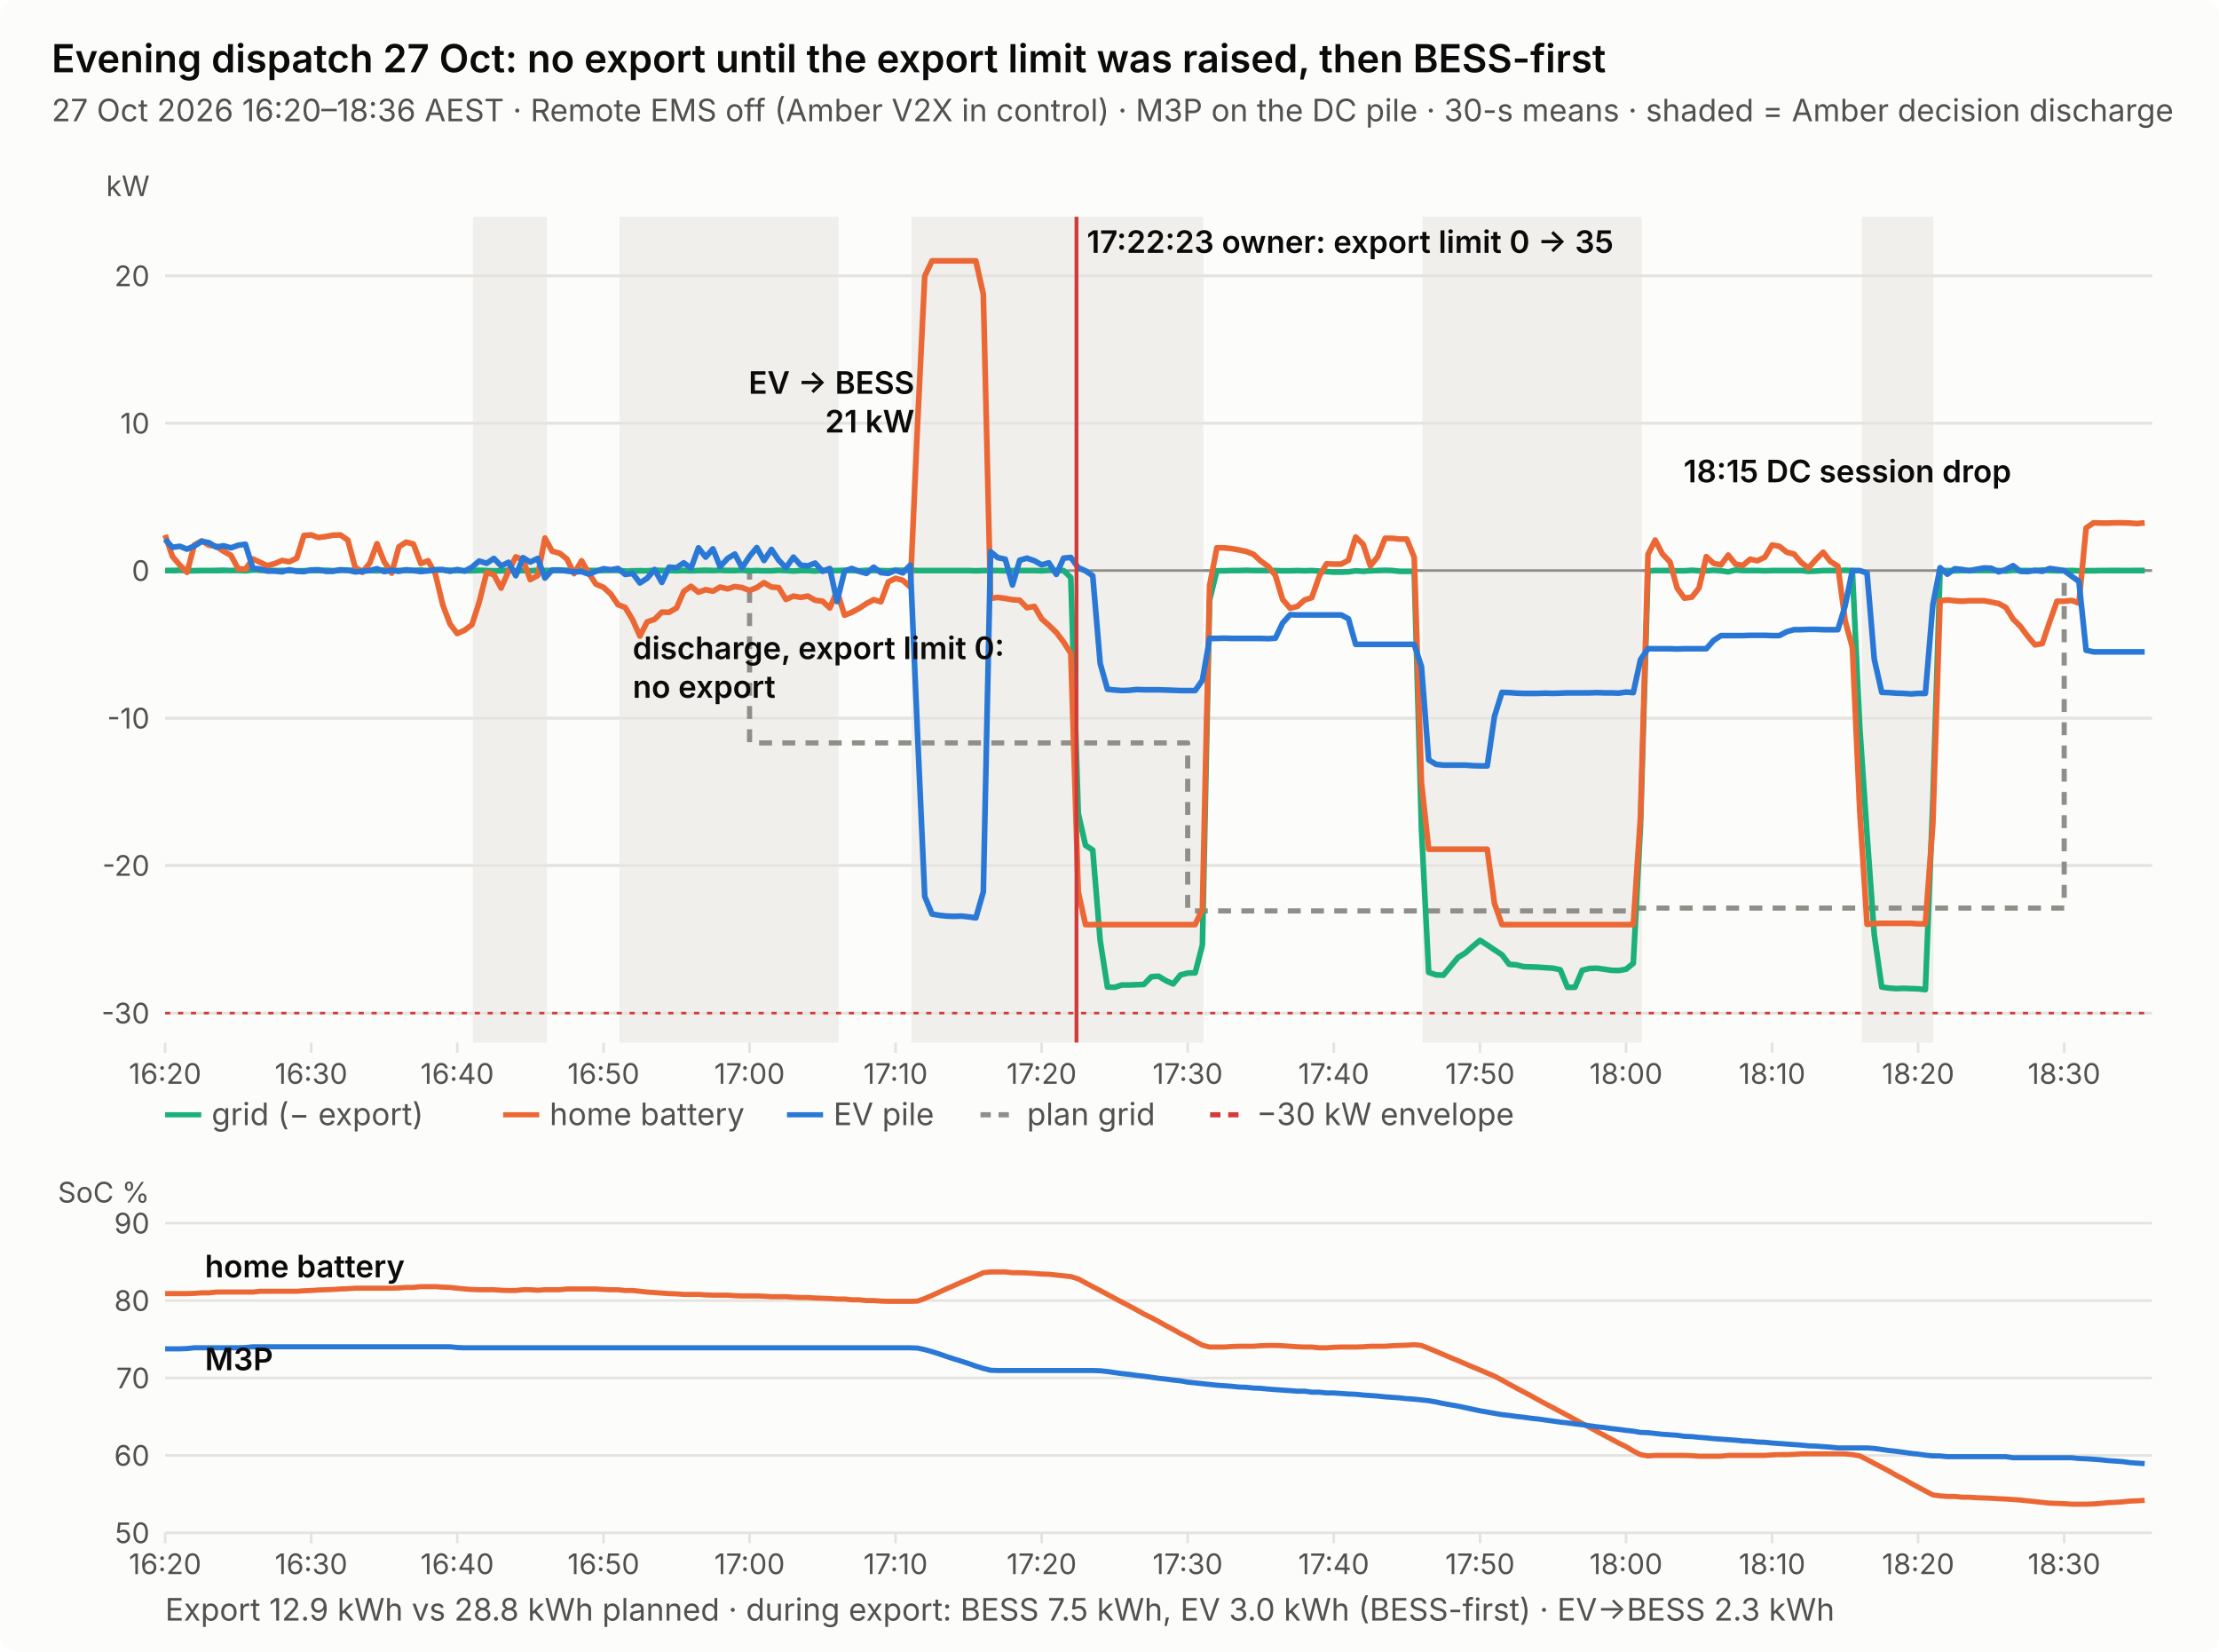
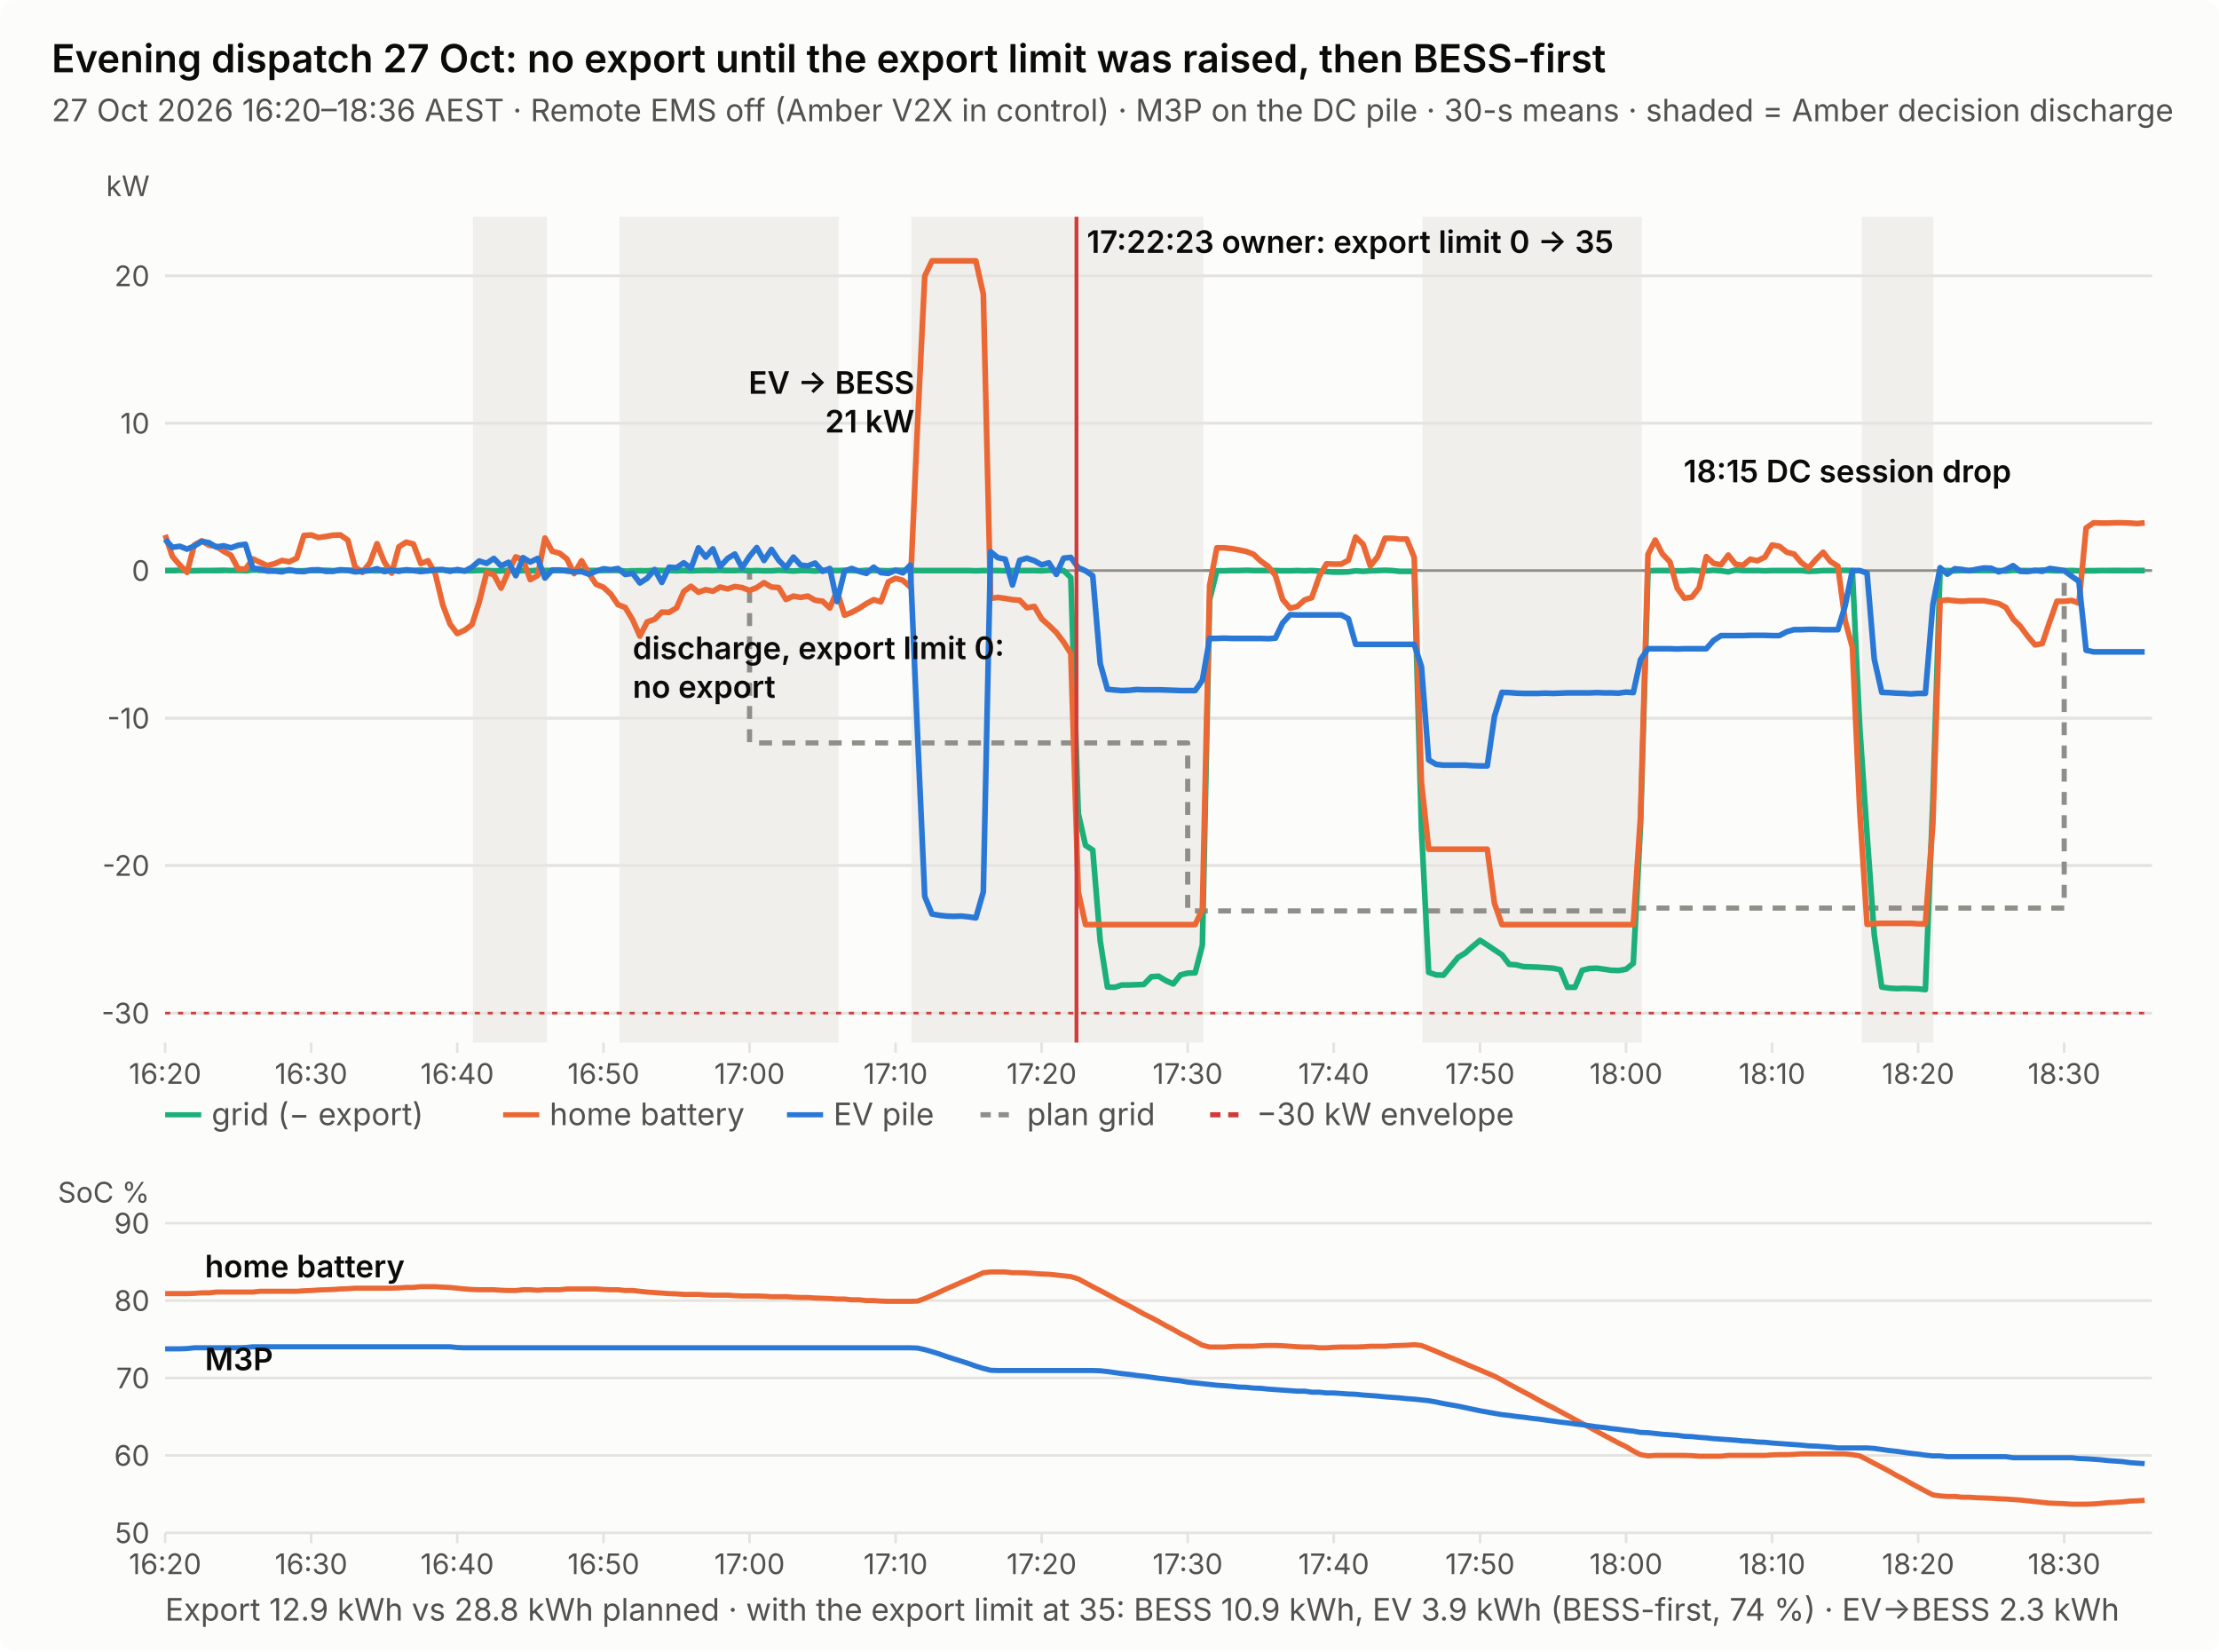
<svg xmlns="http://www.w3.org/2000/svg" viewBox="0 0 860 640" width="860" height="640" role="img" aria-labelledby="t d">
  <style>
  .bg{fill:#fcfcfb}
  .t1{fill:#0b0b0b;font:600 15px system-ui,-apple-system,'Segoe UI',sans-serif}
  .t2{fill:#52514e;font:12px system-ui,-apple-system,'Segoe UI',sans-serif}
  .tl{fill:#0b0b0b;font:600 12px system-ui,-apple-system,'Segoe UI',sans-serif}
  .ax{fill:#52514e;font:11px system-ui,-apple-system,'Segoe UI',sans-serif}
  .grid{stroke:#e4e3df;stroke-width:1}
  .zero{stroke:#8f8e88;stroke-width:1}
  .s1{fill:#2a78d6}.s1l{stroke:#2a78d6}
  .s2{fill:#eb6834}.s2l{stroke:#eb6834}
  .s3{fill:#1baf7a}.s3l{stroke:#1baf7a}
  .crit{fill:#d03b3b}.critl{stroke:#d03b3b}
  .shade{fill:#f0efec}
  .gap{stroke:#fcfcfb;stroke-width:2}
  .muted{fill:#8f8e88}
  @media (prefers-color-scheme: dark){
    .bg{fill:#1a1a19}
    .t1,.tl{fill:#f0efec}
    .t2,.ax{fill:#c3c2b7}
    .grid{stroke:#383835}
    .zero{stroke:#76756f}
    .s1{fill:#3987e5}.s1l{stroke:#3987e5}
    .s2{fill:#d95926}.s2l{stroke:#d95926}
    .s3{fill:#199e70}.s3l{stroke:#199e70}
    .shade{fill:#2a2a28}
    .gap{stroke:#1a1a19}
    .muted{fill:#76756f}
  }
</style>
  <rect class="bg" width="860" height="640" rx="6" />
  <text class="t1" x="20" y="28">Evening dispatch 27 Oct: no export until the export limit was raised, then BESS-first</text>
  <text class="t2" x="20" y="47">27 Oct 2026 16:20–18:36 AEST · Remote EMS off (Amber V2X in control) · M3P on the DC pile · 30-s means · shaded = Amber decision discharge</text>
  <style>.mutedl{stroke:#8f8e88}</style>
  <line class="grid" x1="64" y1="392.6" x2="834" y2="392.6" />
  <text class="ax" x="58.0" y="396.6" text-anchor="end">-30</text>
  <line class="grid" x1="64" y1="335.4" x2="834" y2="335.4" />
  <text class="ax" x="58.0" y="339.4" text-anchor="end">-20</text>
  <line class="grid" x1="64" y1="278.3" x2="834" y2="278.3" />
  <text class="ax" x="58.0" y="282.3" text-anchor="end">-10</text>
  <line class="zero" x1="64" y1="221.1" x2="834" y2="221.1" />
  <text class="ax" x="58.0" y="225.1" text-anchor="end">0</text>
  <line class="grid" x1="64" y1="164.0" x2="834" y2="164.0" />
  <text class="ax" x="58.0" y="168.0" text-anchor="end">10</text>
  <line class="grid" x1="64" y1="106.9" x2="834" y2="106.9" />
  <text class="ax" x="58.0" y="110.9" text-anchor="end">20</text>
  <text class="ax" x="58.0" y="76.0" text-anchor="end">kW</text>
  <rect class="shade" x="183.3" y="84" width="28.7" height="320" />
  <rect class="shade" x="240.1" y="84" width="84.9" height="320" />
  <rect class="shade" x="353.2" y="84" width="113.2" height="320" />
  <rect class="shade" x="551.3" y="84" width="85.0" height="320" />
  <rect class="shade" x="721.6" y="84" width="27.7" height="320" />
  <line class="grid" x1="64" y1="392.6" x2="834" y2="392.6" />
  <line class="grid" x1="64" y1="335.4" x2="834" y2="335.4" />
  <line class="grid" x1="64" y1="278.3" x2="834" y2="278.3" />
  <line class="zero" x1="64" y1="221.1" x2="834" y2="221.1" />
  <line class="grid" x1="64" y1="164.0" x2="834" y2="164.0" />
  <line class="grid" x1="64" y1="106.9" x2="834" y2="106.9" />
  <polyline class="mutedl" fill="none" stroke-width="2" stroke-linejoin="round" points="64.0,221.1 290.5,221.1 290.5,287.9 460.3,287.9 460.3,353.0 630.2,353.0 630.2,351.9 800.0,351.9 800.0,221.1 834.0,221.1 834.0,221.1" stroke-dasharray="5 4" />
  <line class="critl" x1="64" y1="392.6" x2="834" y2="392.6" stroke-width="1" stroke-dasharray="2 3" />
  <polyline class="s3l" fill="none" stroke-width="2.2" stroke-linejoin="round" points="64.0,221.1 66.8,221.1 69.7,221.0 72.5,221.2 75.3,221.2 78.2,221.1 81.0,221.1 83.8,221.1 86.6,221.0 89.5,221.1 92.3,221.0 95.1,221.2 98.0,220.9 100.8,220.9 103.6,221.0 106.5,221.1 109.3,221.1 112.1,221.1 115.0,221.2 117.8,221.2 120.6,221.1 123.4,221.1 126.3,221.0 129.1,221.2 131.9,221.0 134.8,221.0 137.6,221.0 140.4,221.1 143.3,221.1 146.1,221.2 148.9,220.9 151.8,221.1 154.6,221.1 157.4,221.0 160.2,221.1 163.1,220.9 165.9,221.2 168.7,220.9 171.6,220.9 174.4,221.0 177.2,221.1 180.1,221.2 182.9,221.2 185.7,221.0 188.6,221.1 191.4,221.3 194.2,221.2 197.1,221.0 199.9,221.3 202.7,221.1 205.5,221.2 208.4,221.0 211.2,221.1 214.0,221.1 216.9,221.1 219.7,221.0 222.5,221.1 225.4,221.0 228.2,221.1 231.0,221.1 233.9,221.1 236.7,220.9 239.5,221.0 242.3,221.3 245.2,221.3 248.0,221.2 250.8,221.2 253.7,221.0 256.5,221.1 259.3,221.1 262.2,221.2 265.0,221.1 267.8,221.2 270.7,221.1 273.5,221.0 276.3,221.1 279.1,221.0 282.0,221.1 284.8,221.1 287.6,221.0 290.5,221.2 293.3,221.1 296.1,221.2 299.0,221.2 301.8,221.0 304.6,221.1 307.5,221.3 310.3,221.1 313.1,221.1 315.9,221.3 318.8,221.0 321.6,221.1 324.4,221.1 327.3,221.0 330.1,221.1 332.9,221.2 335.8,221.0 338.6,221.1 341.4,221.1 344.3,221.2 347.1,221.0 349.9,221.0 352.8,221.0 355.6,221.1 358.4,221.1 361.2,221.1 364.1,221.1 366.9,221.1 369.7,221.1 372.6,221.1 375.4,221.1 378.2,221.2 381.1,221.1 383.9,221.1 386.7,221.1 389.6,221.2 392.4,221.1 395.2,221.1 398.0,221.1 400.9,221.1 403.7,221.2 406.5,221.0 409.4,221.1 412.2,221.1 415.0,223.8 417.9,315.2 420.7,327.6 423.5,329.4 426.4,364.6 429.2,382.5 432.0,382.6 434.8,381.7 437.7,381.7 440.5,381.6 443.3,381.5 446.2,378.5 449.0,378.3 451.8,380.0 454.7,381.3 457.5,377.8 460.3,377.1 463.2,377.0 466.0,366.2 468.8,232.5 471.6,221.2 474.5,221.2 477.3,221.1 480.1,221.1 483.0,221.0 485.8,221.1 488.6,221.1 491.5,221.1 494.3,221.1 497.1,221.2 500.0,221.2 502.8,221.1 505.6,221.2 508.4,221.1 511.3,221.3 514.1,221.5 516.9,221.7 519.8,221.7 522.6,221.6 525.4,221.2 528.3,221.4 531.1,221.2 533.9,221.1 536.8,221.0 539.6,221.1 542.4,221.4 545.2,221.4 548.1,221.4 550.9,321.2 553.7,376.8 556.6,377.8 559.4,377.9 562.2,374.5 565.1,371.0 567.9,369.3 570.7,366.8 573.6,364.4 576.4,366.2 579.2,368.1 582.1,370.0 584.9,373.7 587.7,373.9 590.5,374.6 593.4,374.7 596.2,374.8 599.0,375.0 601.9,375.2 604.7,375.8 607.5,382.6 610.4,382.6 613.2,376.0 616.0,375.3 618.9,375.2 621.7,375.6 624.5,376.0 627.3,376.1 630.2,375.6 633.0,373.3 635.8,319.8 638.7,221.2 641.5,221.1 644.3,221.1 647.2,221.1 650.0,221.2 652.8,221.2 655.7,221.0 658.5,221.2 661.3,221.2 664.1,221.0 667.0,221.2 669.8,221.6 672.6,220.9 675.5,221.1 678.3,221.1 681.1,221.1 684.0,221.2 686.8,221.1 689.6,221.1 692.5,221.1 695.3,221.1 698.1,221.1 700.9,221.4 703.8,221.3 706.6,221.1 709.4,221.1 712.3,221.1 715.1,221.0 717.9,221.1 720.8,282.3 723.6,323.5 726.4,362.3 729.3,382.5 732.1,382.9 734.9,383.1 737.8,383.0 740.6,383.1 743.4,383.2 746.2,383.5 749.1,310.3 751.9,221.1 754.7,221.1 757.6,221.2 760.4,221.1 763.2,221.1 766.1,221.1 768.9,221.1 771.7,221.1 774.6,221.1 777.4,221.3 780.2,221.0 783.0,221.1 785.9,221.1 788.7,221.2 791.5,220.9 794.4,221.1 797.2,221.2 800.0,221.2 802.9,221.1 805.7,221.2 808.5,221.2 811.4,221.2 814.2,221.1 817.0,221.1 819.8,221.1 822.7,221.1 825.5,221.1 828.3,221.1 831.2,221.1" />
  <polyline class="s2l" fill="none" stroke-width="2.2" stroke-linejoin="round" points="64.0,207.3 66.8,215.6 69.7,219.0 72.5,221.8 75.3,211.2 78.2,209.6 81.0,211.3 83.8,211.7 86.6,213.6 89.5,215.2 92.3,220.4 95.1,220.6 98.0,216.6 100.8,217.9 103.6,219.2 106.5,218.4 109.3,217.2 112.1,217.7 115.0,216.3 117.8,207.5 120.6,207.3 123.4,208.3 126.3,207.9 129.1,207.4 131.9,207.3 134.8,209.3 137.6,219.7 140.4,221.8 143.3,218.2 146.1,210.7 148.9,217.7 151.8,222.1 154.6,211.9 157.4,210.1 160.2,210.8 163.1,218.4 165.9,217.3 168.7,222.3 171.6,234.4 174.4,241.8 177.2,245.5 180.1,244.2 182.9,242.1 185.7,233.4 188.6,221.9 191.4,222.7 194.2,227.9 197.1,221.3 199.9,215.8 202.7,216.9 205.5,224.6 208.4,223.0 211.2,208.5 214.0,213.6 216.9,214.4 219.7,216.6 222.5,222.3 225.4,217.3 228.2,222.2 231.0,226.4 233.9,227.6 236.7,230.2 239.5,234.3 242.3,235.4 245.2,240.2 248.0,246.5 250.8,241.0 253.7,240.0 256.5,237.2 259.3,237.3 262.2,235.6 265.0,229.2 267.8,227.2 270.7,229.5 273.5,228.5 276.3,229.1 279.1,227.5 282.0,228.2 284.8,227.3 287.6,227.7 290.5,228.8 293.3,227.7 296.1,225.8 299.0,227.5 301.8,227.7 304.6,232.3 307.5,231.0 310.3,231.5 313.1,231.0 315.9,232.6 318.8,233.0 321.6,235.6 324.4,229.0 327.3,238.4 330.1,237.3 332.9,235.8 335.8,233.9 338.6,232.4 341.4,233.2 344.3,225.5 347.1,224.1 349.9,224.9 352.8,227.5 355.6,164.6 358.4,107.0 361.2,101.1 364.1,101.1 366.9,101.1 369.7,101.1 372.6,101.1 375.4,101.1 378.2,101.1 381.1,114.0 383.9,231.9 386.7,231.5 389.6,231.9 392.4,232.4 395.2,232.6 398.0,235.5 400.9,235.0 403.7,239.8 406.5,242.3 409.4,245.1 412.2,248.8 415.0,253.2 417.9,345.6 420.7,358.3 423.5,358.3 426.4,358.3 429.2,358.3 432.0,358.3 434.8,358.3 437.7,358.3 440.5,358.3 443.3,358.3 446.2,358.3 449.0,358.3 451.8,358.3 454.7,358.3 457.5,358.3 460.3,358.3 463.2,358.3 466.0,352.4 468.8,226.9 471.6,212.3 474.5,212.3 477.3,212.6 480.1,213.1 483.0,213.7 485.8,214.8 488.6,217.4 491.5,219.5 494.3,223.0 497.1,232.3 500.0,235.7 502.8,235.0 505.6,232.5 508.4,231.6 511.3,223.3 514.1,218.5 516.9,218.6 519.8,218.6 522.6,217.1 525.4,208.1 528.3,210.9 531.1,219.3 533.9,215.8 536.8,208.6 539.6,208.6 542.4,208.9 545.2,208.9 548.1,216.0 550.9,303.2 553.7,329.1 556.6,329.1 559.4,329.1 562.2,329.1 565.1,329.1 567.9,329.1 570.7,329.1 573.6,329.1 576.4,329.1 579.2,350.1 582.1,358.3 584.9,358.3 587.7,358.3 590.5,358.3 593.4,358.3 596.2,358.3 599.0,358.3 601.9,358.3 604.7,358.3 607.5,358.3 610.4,358.3 613.2,358.3 616.0,358.3 618.9,358.3 621.7,358.3 624.5,358.3 627.3,358.3 630.2,358.3 633.0,358.3 635.8,316.4 638.7,214.8 641.5,209.3 644.3,214.7 647.2,217.7 650.0,227.9 652.8,231.8 655.7,231.4 658.5,227.8 661.3,215.7 664.1,218.3 667.0,218.9 669.8,215.1 672.6,218.6 675.5,219.1 678.3,216.7 681.1,217.3 684.0,215.9 686.8,211.2 689.6,211.7 692.5,214.0 695.3,214.7 698.1,218.0 700.9,220.1 703.8,216.8 706.6,214.0 709.4,217.6 712.3,219.4 715.1,240.5 717.9,250.8 720.8,314.7 723.6,358.2 726.4,357.9 729.3,357.8 732.1,357.8 734.9,357.8 737.8,357.8 740.6,357.8 743.4,358.0 746.2,358.0 749.1,319.2 751.9,232.8 754.7,232.5 757.6,232.8 760.4,233.0 763.2,232.8 766.1,232.8 768.9,232.8 771.7,233.3 774.6,233.9 777.4,235.4 780.2,239.9 783.0,242.7 785.9,246.6 788.7,249.9 791.5,249.4 794.4,240.9 797.2,233.0 800.0,233.0 802.9,232.7 805.7,233.7 808.5,204.6 811.4,202.6 814.2,202.7 817.0,202.7 819.8,202.6 822.7,202.6 825.5,202.7 828.3,202.9 831.2,202.6" />
  <polyline class="s1l" fill="none" stroke-width="2.2" stroke-linejoin="round" points="64.0,209.0 66.8,212.1 69.7,211.7 72.5,212.8 75.3,211.6 78.2,209.8 81.0,210.3 83.8,212.0 86.6,211.5 89.5,212.3 92.3,211.3 95.1,210.9 98.0,220.2 100.8,220.5 103.6,221.3 106.5,221.3 109.3,221.6 112.1,220.8 115.0,221.4 117.8,221.5 120.6,220.9 123.4,220.8 126.3,221.4 129.1,221.4 131.9,220.8 134.8,221.0 137.6,221.6 140.4,221.4 143.3,221.1 146.1,220.4 148.9,221.5 151.8,221.0 154.6,221.4 157.4,220.8 160.2,221.1 163.1,221.5 165.9,221.2 168.7,220.8 171.6,220.7 174.4,221.4 177.2,220.7 180.1,221.3 182.9,219.8 185.7,217.4 188.6,218.3 191.4,216.4 194.2,219.3 197.1,217.9 199.9,223.1 202.7,216.1 205.5,217.8 208.4,216.4 211.2,224.0 214.0,220.9 216.9,220.9 219.7,221.3 222.5,221.6 225.4,221.5 228.2,222.5 231.0,221.4 233.9,220.4 236.7,220.8 239.5,220.3 242.3,222.6 245.2,222.2 248.0,225.9 250.8,224.1 253.7,220.7 256.5,225.7 259.3,219.8 262.2,220.0 265.0,218.1 267.8,220.2 270.7,212.3 273.5,215.9 276.3,212.7 279.1,219.6 282.0,216.4 284.8,214.7 287.6,220.0 290.5,215.6 293.3,212.2 296.1,217.2 299.0,212.9 301.8,217.1 304.6,220.0 307.5,215.9 310.3,219.0 313.1,219.3 315.9,218.2 318.8,221.4 321.6,220.3 324.4,233.1 327.3,221.3 330.1,220.3 332.9,221.4 335.8,222.2 338.6,219.8 341.4,221.9 344.3,222.2 347.1,221.0 349.9,222.0 352.8,219.0 355.6,284.5 358.4,347.4 361.2,354.2 364.1,354.7 366.9,355.0 369.7,355.1 372.6,355.0 375.4,355.3 378.2,355.7 381.1,345.6 383.9,213.8 386.7,216.1 389.6,216.7 392.4,226.7 395.2,217.1 398.0,216.3 400.9,217.3 403.7,218.9 406.5,218.1 409.4,222.6 412.2,216.3 415.0,216.0 417.9,220.0 420.7,221.2 423.5,223.1 426.4,257.1 429.2,267.1 432.0,267.4 434.8,267.6 437.7,267.5 440.5,267.2 443.3,267.3 446.2,267.3 449.0,267.3 451.8,267.4 454.7,267.5 457.5,267.6 460.3,267.6 463.2,267.6 466.0,263.6 468.8,247.4 471.6,247.4 474.5,247.3 477.3,247.4 480.1,247.4 483.0,247.4 485.8,247.4 488.6,247.4 491.5,247.5 494.3,247.3 497.1,241.4 500.0,238.2 502.8,238.3 505.6,238.3 508.4,238.3 511.3,238.3 514.1,238.3 516.9,238.3 519.8,238.3 522.6,239.8 525.4,249.7 528.3,249.7 531.1,249.7 533.9,249.7 536.8,249.7 539.6,249.7 542.4,249.7 545.2,249.7 548.1,249.7 550.9,258.3 553.7,294.5 556.6,296.2 559.4,296.5 562.2,296.5 565.1,296.5 567.9,296.5 570.7,296.7 573.6,296.8 576.4,296.8 579.2,277.6 582.1,268.3 584.9,268.4 587.7,268.6 590.5,268.7 593.4,268.7 596.2,268.7 599.0,268.6 601.9,268.7 604.7,268.6 607.5,268.5 610.4,268.5 613.2,268.5 616.0,268.5 618.9,268.4 621.7,268.5 624.5,268.5 627.3,268.6 630.2,268.2 633.0,268.4 635.8,255.6 638.7,251.4 641.5,251.4 644.3,251.4 647.2,251.4 650.0,251.5 652.8,251.4 655.7,251.4 658.5,251.4 661.3,251.4 664.1,248.2 667.0,246.3 669.8,246.3 672.6,246.3 675.5,246.3 678.3,246.2 681.1,246.2 684.0,246.2 686.8,246.3 689.6,246.3 692.5,244.8 695.3,244.0 698.1,244.0 700.9,243.9 703.8,243.9 706.6,244.0 709.4,244.0 712.3,244.0 715.1,234.8 717.9,221.1 720.8,221.1 723.6,222.1 726.4,255.5 729.3,268.3 732.1,268.4 734.9,268.6 737.8,268.7 740.6,268.9 743.4,268.7 746.2,268.7 749.1,234.3 751.9,220.0 754.7,222.5 757.6,220.4 760.4,220.7 763.2,221.2 766.1,220.6 768.9,220.1 771.7,220.2 774.6,221.6 777.4,220.7 780.2,219.2 783.0,221.4 785.9,221.5 788.7,221.0 791.5,221.4 794.4,220.3 797.2,220.7 800.0,221.1 802.9,223.3 805.7,225.3 808.5,252.0 811.4,252.6 814.2,252.6 817.0,252.6 819.8,252.6 822.7,252.6 825.5,252.6 828.3,252.6 831.2,252.6" />
  <line class="critl" x1="417.2" y1="84" x2="417.2" y2="404" stroke-width="1.5" />
  <text class="tl" x="421.2" y="98.0" text-anchor="start">17:22:23 owner: export limit 0 → 35</text>
  <text class="tl" x="245.2" y="255.4" text-anchor="start">discharge, export limit 0:</text>
  <text class="tl" x="245.2" y="270.4" text-anchor="start">no export</text>
  <text class="tl" x="354.4" y="152.6" text-anchor="end">EV → BESS</text>
  <text class="tl" x="354.4" y="167.6" text-anchor="end">21 kW</text>
  <text class="tl" x="716.0" y="186.9" text-anchor="middle">18:15 DC session drop</text>
  <line class="grid" x1="64.0" y1="404" x2="64.0" y2="408" />
  <text class="ax" x="64.0" y="420.0" text-anchor="middle">16:20</text>
  <line class="grid" x1="120.6" y1="404" x2="120.6" y2="408" />
  <text class="ax" x="120.6" y="420.0" text-anchor="middle">16:30</text>
  <line class="grid" x1="177.2" y1="404" x2="177.2" y2="408" />
  <text class="ax" x="177.2" y="420.0" text-anchor="middle">16:40</text>
  <line class="grid" x1="233.9" y1="404" x2="233.9" y2="408" />
  <text class="ax" x="233.9" y="420.0" text-anchor="middle">16:50</text>
  <line class="grid" x1="290.5" y1="404" x2="290.5" y2="408" />
  <text class="ax" x="290.5" y="420.0" text-anchor="middle">17:00</text>
  <line class="grid" x1="347.1" y1="404" x2="347.1" y2="408" />
  <text class="ax" x="347.1" y="420.0" text-anchor="middle">17:10</text>
  <line class="grid" x1="403.7" y1="404" x2="403.7" y2="408" />
  <text class="ax" x="403.7" y="420.0" text-anchor="middle">17:20</text>
  <line class="grid" x1="460.3" y1="404" x2="460.3" y2="408" />
  <text class="ax" x="460.3" y="420.0" text-anchor="middle">17:30</text>
  <line class="grid" x1="516.9" y1="404" x2="516.9" y2="408" />
  <text class="ax" x="516.9" y="420.0" text-anchor="middle">17:40</text>
  <line class="grid" x1="573.6" y1="404" x2="573.6" y2="408" />
  <text class="ax" x="573.6" y="420.0" text-anchor="middle">17:50</text>
  <line class="grid" x1="630.2" y1="404" x2="630.2" y2="408" />
  <text class="ax" x="630.2" y="420.0" text-anchor="middle">18:00</text>
  <line class="grid" x1="686.8" y1="404" x2="686.8" y2="408" />
  <text class="ax" x="686.8" y="420.0" text-anchor="middle">18:10</text>
  <line class="grid" x1="743.4" y1="404" x2="743.4" y2="408" />
  <text class="ax" x="743.4" y="420.0" text-anchor="middle">18:20</text>
  <line class="grid" x1="800.0" y1="404" x2="800.0" y2="408" />
  <text class="ax" x="800.0" y="420.0" text-anchor="middle">18:30</text>
  <line class="s3l" x1="64" y1="432" x2="78" y2="432" stroke-width="2" />
  <text class="t2" x="82.0" y="436.0" text-anchor="start">grid (− export)</text>
  <line class="s2l" x1="195" y1="432" x2="209" y2="432" stroke-width="2" />
  <text class="t2" x="213.0" y="436.0" text-anchor="start">home battery</text>
  <line class="s1l" x1="305" y1="432" x2="319" y2="432" stroke-width="2" />
  <text class="t2" x="323.0" y="436.0" text-anchor="start">EV pile</text>
  <line class="mutedl" x1="380" y1="432" x2="394" y2="432" stroke-width="2" stroke-dasharray="4 3" />
  <text class="t2" x="398.0" y="436.0" text-anchor="start">plan grid</text>
  <line class="critl" x1="469" y1="432" x2="483" y2="432" stroke-width="2" stroke-dasharray="4 3" />
  <text class="t2" x="487.0" y="436.0" text-anchor="start">−30 kW envelope</text>
  <line class="grid" x1="64" y1="594.0" x2="834" y2="594.0" />
  <text class="ax" x="58.0" y="598.0" text-anchor="end">50</text>
  <line class="grid" x1="64" y1="564.0" x2="834" y2="564.0" />
  <text class="ax" x="58.0" y="568.0" text-anchor="end">60</text>
  <line class="grid" x1="64" y1="534.0" x2="834" y2="534.0" />
  <text class="ax" x="58.0" y="538.0" text-anchor="end">70</text>
  <line class="grid" x1="64" y1="504.0" x2="834" y2="504.0" />
  <text class="ax" x="58.0" y="508.0" text-anchor="end">80</text>
  <line class="grid" x1="64" y1="474.0" x2="834" y2="474.0" />
  <text class="ax" x="58.0" y="478.0" text-anchor="end">90</text>
  <text class="ax" x="58.0" y="466.0" text-anchor="end">SoC %</text>
  <polyline class="s2l" fill="none" stroke-width="2" stroke-linejoin="round" points="64.0,501.3 66.8,501.3 69.7,501.3 72.5,501.3 75.3,501.2 78.2,501.0 81.0,501.0 83.8,500.7 86.6,500.7 89.5,500.7 92.3,500.7 95.1,500.7 98.0,500.7 100.8,500.4 103.6,500.4 106.5,500.4 109.3,500.4 112.1,500.4 115.0,500.4 117.8,500.2 120.6,500.1 123.4,499.9 126.3,499.8 129.1,499.7 131.9,499.5 134.8,499.4 137.6,499.2 140.4,499.2 143.3,499.2 146.1,499.2 148.9,499.2 151.8,499.2 154.6,499.1 157.4,498.9 160.2,498.9 163.1,498.6 165.9,498.6 168.7,498.6 171.6,498.8 174.4,498.9 177.2,499.2 180.1,499.5 182.9,499.7 185.7,499.8 188.6,499.8 191.4,499.8 194.2,500.0 197.1,500.1 199.9,500.1 202.7,499.8 205.5,499.8 208.4,500.0 211.2,499.8 214.0,499.8 216.9,499.8 219.7,499.5 222.5,499.5 225.4,499.5 228.2,499.5 231.0,499.5 233.9,499.7 236.7,499.8 239.5,499.8 242.3,500.1 245.2,500.1 248.0,500.4 250.8,500.7 253.7,500.9 256.5,501.1 259.3,501.3 262.2,501.4 265.0,501.6 267.8,501.6 270.7,501.6 273.5,501.8 276.3,501.9 279.1,501.9 282.0,501.9 284.8,502.1 287.6,502.2 290.5,502.2 293.3,502.2 296.1,502.3 299.0,502.5 301.8,502.5 304.6,502.5 307.5,502.7 310.3,502.8 313.1,502.8 315.9,503.0 318.8,503.1 321.6,503.2 324.4,503.4 327.3,503.4 330.1,503.7 332.9,503.7 335.8,504.0 338.6,504.0 341.4,504.2 344.3,504.3 347.1,504.3 349.9,504.3 352.8,504.3 355.6,504.2 358.4,503.2 361.2,502.0 364.1,500.7 366.9,499.4 369.7,498.2 372.6,496.9 375.4,495.7 378.2,494.5 381.1,493.2 383.9,492.9 386.7,492.9 389.6,492.9 392.4,493.2 395.2,493.2 398.0,493.3 400.9,493.5 403.7,493.7 406.5,493.8 409.4,494.1 412.2,494.4 415.0,494.7 417.9,495.6 420.7,497.1 423.5,498.6 426.4,500.1 429.2,501.6 432.0,503.1 434.8,504.6 437.7,506.1 440.5,507.6 443.3,509.2 446.2,510.6 449.0,512.1 451.8,513.7 454.7,515.2 457.5,516.8 460.3,518.2 463.2,519.8 466.0,521.3 468.8,522.0 471.6,522.0 474.5,522.0 477.3,521.8 480.1,521.7 483.0,521.7 485.8,521.7 488.6,521.5 491.5,521.4 494.3,521.4 497.1,521.5 500.0,521.7 502.8,521.9 505.6,522.0 508.4,522.0 511.3,522.3 514.1,522.3 516.9,522.1 519.8,522.0 522.6,522.0 525.4,522.0 528.3,521.9 531.1,521.7 533.9,521.7 536.8,521.7 539.6,521.5 542.4,521.4 545.2,521.3 548.1,521.1 550.9,521.4 553.7,522.5 556.6,523.7 559.4,524.9 562.2,526.1 565.1,527.3 567.9,528.5 570.7,529.7 573.6,530.9 576.4,532.1 579.2,533.3 582.1,534.8 584.9,536.4 587.7,537.9 590.5,539.4 593.4,540.9 596.2,542.5 599.0,544.0 601.9,545.5 604.7,547.0 607.5,548.5 610.4,550.1 613.2,551.6 616.0,553.1 618.9,554.7 621.7,556.2 624.5,557.7 627.3,559.2 630.2,560.6 633.0,562.3 635.8,563.7 638.7,564.2 641.5,564.0 644.3,564.0 647.2,564.0 650.0,564.0 652.8,564.0 655.7,564.1 658.5,564.3 661.3,564.3 664.1,564.3 667.0,564.3 669.8,564.0 672.6,564.0 675.5,564.0 678.3,564.0 681.1,564.0 684.0,564.0 686.8,563.8 689.6,563.7 692.5,563.7 695.3,563.6 698.1,563.4 700.9,563.4 703.8,563.4 706.6,563.4 709.4,563.4 712.3,563.4 715.1,563.4 717.9,563.7 720.8,564.2 723.6,565.6 726.4,567.1 729.3,568.6 732.1,570.1 734.9,571.7 737.8,573.2 740.6,574.8 743.4,576.3 746.2,577.8 749.1,579.3 751.9,579.7 754.7,579.9 757.6,579.9 760.4,580.2 763.2,580.2 766.1,580.4 768.9,580.5 771.7,580.6 774.6,580.8 777.4,580.9 780.2,581.1 783.0,581.3 785.9,581.6 788.7,581.9 791.5,582.2 794.4,582.5 797.2,582.6 800.0,582.7 802.9,582.9 805.7,582.9 808.5,582.9 811.4,582.8 814.2,582.6 817.0,582.3 819.8,582.2 822.7,582.0 825.5,581.7 828.3,581.6 831.2,581.4" />
  <polyline class="s1l" fill="none" stroke-width="2" stroke-linejoin="round" points="64.0,522.7 66.8,522.7 69.7,522.7 72.5,522.6 75.3,522.3 78.2,522.3 81.0,522.3 83.8,522.3 86.6,522.3 89.5,522.3 92.3,522.3 95.1,522.2 98.0,521.9 100.8,521.9 103.6,521.9 106.5,521.9 109.3,521.9 112.1,521.9 115.0,521.9 117.8,521.9 120.6,521.9 123.4,521.9 126.3,521.9 129.1,521.9 131.9,521.9 134.8,521.9 137.6,521.9 140.4,521.9 143.3,521.9 146.1,521.9 148.9,521.9 151.8,521.9 154.6,521.9 157.4,521.9 160.2,521.9 163.1,521.9 165.9,521.9 168.7,521.9 171.6,521.9 174.4,521.9 177.2,522.2 180.1,522.3 182.9,522.3 185.7,522.3 188.6,522.3 191.4,522.3 194.2,522.3 197.1,522.3 199.9,522.3 202.7,522.3 205.5,522.3 208.4,522.3 211.2,522.3 214.0,522.3 216.9,522.3 219.7,522.3 222.5,522.3 225.4,522.3 228.2,522.3 231.0,522.3 233.9,522.3 236.7,522.3 239.5,522.3 242.3,522.3 245.2,522.3 248.0,522.3 250.8,522.3 253.7,522.3 256.5,522.3 259.3,522.3 262.2,522.3 265.0,522.3 267.8,522.3 270.7,522.3 273.5,522.3 276.3,522.3 279.1,522.3 282.0,522.3 284.8,522.3 287.6,522.3 290.5,522.3 293.3,522.3 296.1,522.3 299.0,522.3 301.8,522.3 304.6,522.3 307.5,522.3 310.3,522.3 313.1,522.3 315.9,522.3 318.8,522.3 321.6,522.3 324.4,522.3 327.3,522.3 330.1,522.3 332.9,522.3 335.8,522.3 338.6,522.3 341.4,522.3 344.3,522.3 347.1,522.3 349.9,522.3 352.8,522.3 355.6,522.4 358.4,523.0 361.2,523.8 364.1,524.7 366.9,525.7 369.7,526.6 372.6,527.5 375.4,528.4 378.2,529.4 381.1,530.3 383.9,531.0 386.7,531.1 389.6,531.1 392.4,531.1 395.2,531.1 398.0,531.1 400.9,531.1 403.7,531.1 406.5,531.1 409.4,531.1 412.2,531.1 415.0,531.1 417.9,531.1 420.7,531.1 423.5,531.1 426.4,531.2 429.2,531.5 432.0,531.9 434.8,532.3 437.7,532.6 440.5,533.0 443.3,533.3 446.2,533.7 449.0,534.1 451.8,534.4 454.7,534.8 457.5,535.1 460.3,535.6 463.2,535.9 466.0,536.2 468.8,536.5 471.6,536.8 474.5,537.0 477.3,537.2 480.1,537.5 483.0,537.6 485.8,537.9 488.6,538.0 491.5,538.3 494.3,538.5 497.1,538.7 500.0,538.9 502.8,539.1 505.6,539.1 508.4,539.5 511.3,539.5 514.1,539.8 516.9,539.8 519.8,540.0 522.6,540.2 525.4,540.3 528.3,540.6 531.1,540.8 533.9,541.0 536.8,541.3 539.6,541.5 542.4,541.7 545.2,542.0 548.1,542.2 550.9,542.5 553.7,542.8 556.6,543.3 559.4,543.9 562.2,544.4 565.1,544.9 567.9,545.5 570.7,546.1 573.6,546.7 576.4,547.2 579.2,547.7 582.1,548.2 584.9,548.5 587.7,548.9 590.5,549.2 593.4,549.6 596.2,549.9 599.0,550.3 601.9,550.7 604.7,551.1 607.5,551.4 610.4,551.8 613.2,552.1 616.0,552.5 618.9,552.9 621.7,553.2 624.5,553.6 627.3,553.9 630.2,554.3 633.0,554.6 635.8,555.1 638.7,555.2 641.5,555.5 644.3,555.8 647.2,556.0 650.0,556.2 652.8,556.6 655.7,556.7 658.5,557.0 661.3,557.2 664.1,557.5 667.0,557.7 669.8,557.9 672.6,558.1 675.5,558.4 678.3,558.5 681.1,558.8 684.0,558.9 686.8,559.2 689.6,559.4 692.5,559.6 695.3,559.8 698.1,560.0 700.9,560.3 703.8,560.4 706.6,560.6 709.4,560.8 712.3,561.1 715.1,561.1 717.9,561.1 720.8,561.1 723.6,561.1 726.4,561.3 729.3,561.7 732.1,562.1 734.9,562.4 737.8,562.8 740.6,563.2 743.4,563.5 746.2,563.9 749.1,564.2 751.9,564.2 754.7,564.5 757.6,564.5 760.4,564.5 763.2,564.5 766.1,564.5 768.9,564.5 771.7,564.5 774.6,564.5 777.4,564.5 780.2,564.9 783.0,564.9 785.9,564.9 788.7,564.9 791.5,564.9 794.4,564.9 797.2,564.9 800.0,564.9 802.9,564.9 805.7,565.2 808.5,565.3 811.4,565.5 814.2,565.7 817.0,566.0 819.8,566.2 822.7,566.4 825.5,566.8 828.3,567.0 831.2,567.2" />
  <text class="tl" x="79.4" y="495.0" text-anchor="start">home battery</text>
  <text class="tl" x="79.4" y="531.0" text-anchor="start">M3P</text>
  <line class="grid" x1="64.0" y1="594" x2="64.0" y2="598" />
  <text class="ax" x="64.0" y="610.0" text-anchor="middle">16:20</text>
  <line class="grid" x1="120.6" y1="594" x2="120.6" y2="598" />
  <text class="ax" x="120.6" y="610.0" text-anchor="middle">16:30</text>
  <line class="grid" x1="177.2" y1="594" x2="177.2" y2="598" />
  <text class="ax" x="177.2" y="610.0" text-anchor="middle">16:40</text>
  <line class="grid" x1="233.9" y1="594" x2="233.9" y2="598" />
  <text class="ax" x="233.9" y="610.0" text-anchor="middle">16:50</text>
  <line class="grid" x1="290.5" y1="594" x2="290.5" y2="598" />
  <text class="ax" x="290.5" y="610.0" text-anchor="middle">17:00</text>
  <line class="grid" x1="347.1" y1="594" x2="347.1" y2="598" />
  <text class="ax" x="347.1" y="610.0" text-anchor="middle">17:10</text>
  <line class="grid" x1="403.7" y1="594" x2="403.7" y2="598" />
  <text class="ax" x="403.7" y="610.0" text-anchor="middle">17:20</text>
  <line class="grid" x1="460.3" y1="594" x2="460.3" y2="598" />
  <text class="ax" x="460.3" y="610.0" text-anchor="middle">17:30</text>
  <line class="grid" x1="516.9" y1="594" x2="516.9" y2="598" />
  <text class="ax" x="516.9" y="610.0" text-anchor="middle">17:40</text>
  <line class="grid" x1="573.6" y1="594" x2="573.6" y2="598" />
  <text class="ax" x="573.6" y="610.0" text-anchor="middle">17:50</text>
  <line class="grid" x1="630.2" y1="594" x2="630.2" y2="598" />
  <text class="ax" x="630.2" y="610.0" text-anchor="middle">18:00</text>
  <line class="grid" x1="686.8" y1="594" x2="686.8" y2="598" />
  <text class="ax" x="686.8" y="610.0" text-anchor="middle">18:10</text>
  <line class="grid" x1="743.4" y1="594" x2="743.4" y2="598" />
  <text class="ax" x="743.4" y="610.0" text-anchor="middle">18:20</text>
  <line class="grid" x1="800.0" y1="594" x2="800.0" y2="598" />
  <text class="ax" x="800.0" y="610.0" text-anchor="middle">18:30</text>
-   <text class="t2" x="64.0" y="628.0" text-anchor="start">Export 12.9 kWh vs 28.8 kWh planned · during export: BESS 7.5 kWh, EV 3.0 kWh (BESS-first) · EV→BESS 2.3 kWh</text>
+   <text class="t2" x="64.0" y="628.0" text-anchor="start">Export 12.9 kWh vs 28.8 kWh planned · with the export limit at 35: BESS 10.9 kWh, EV 3.9 kWh (BESS-first, 74 %) · EV→BESS 2.3 kWh</text>
</svg>
